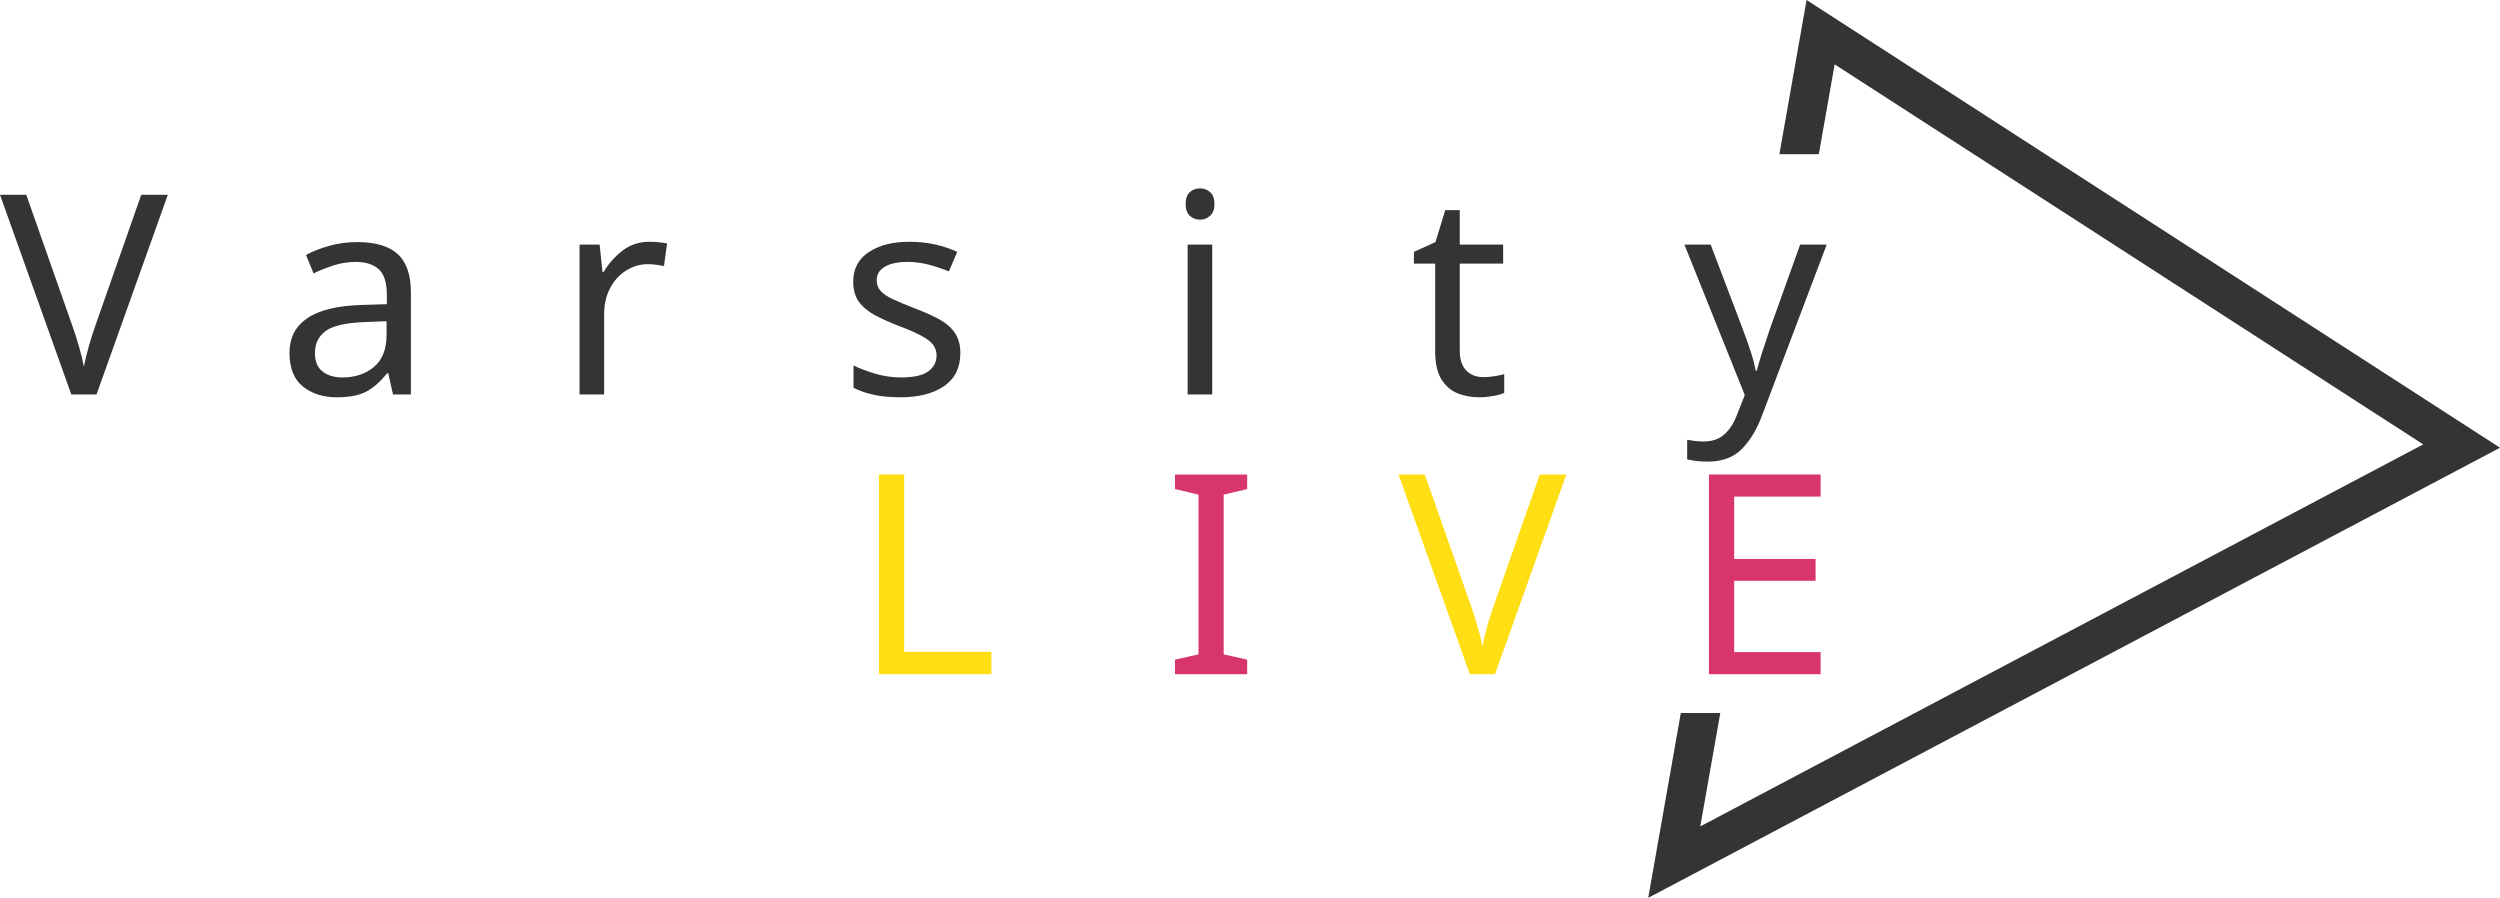
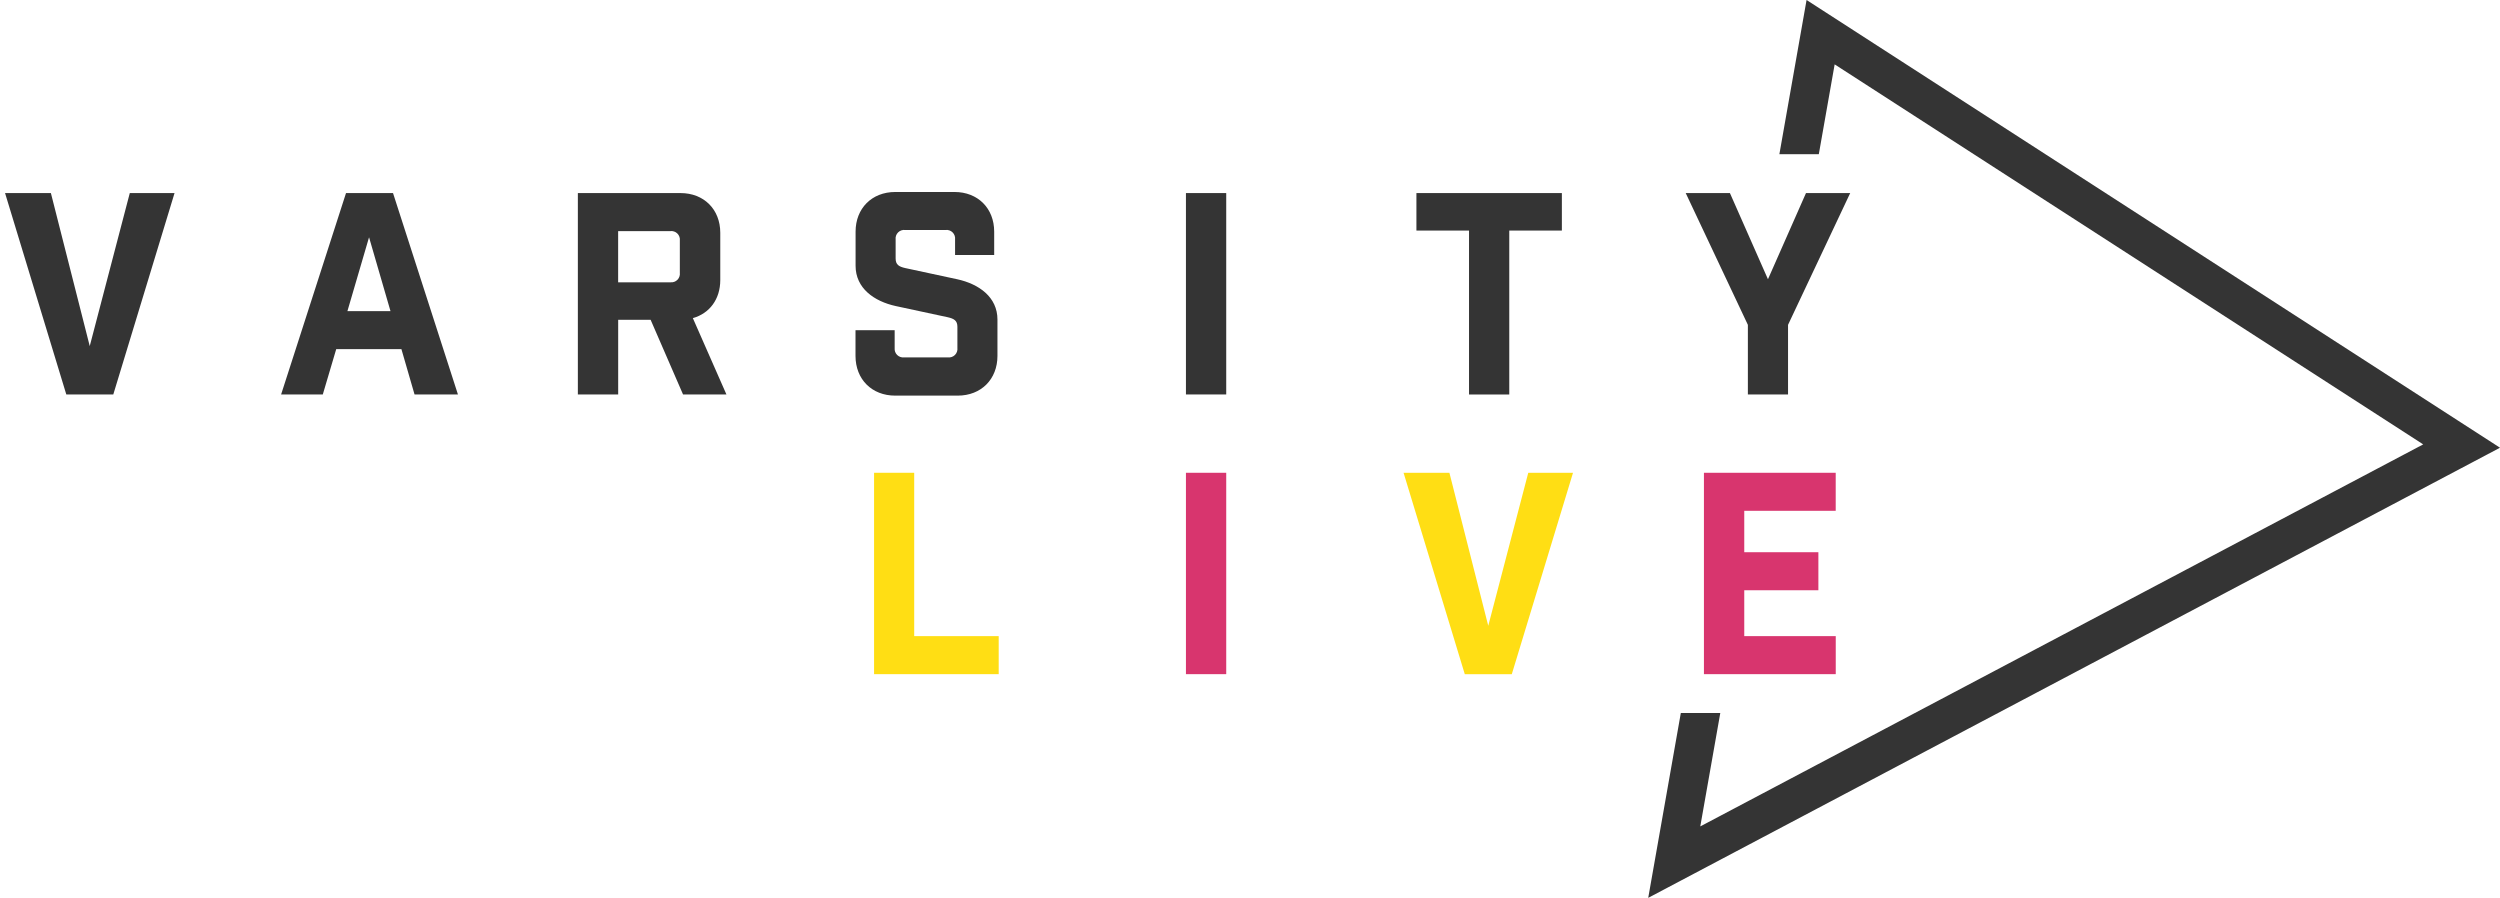
<svg xmlns="http://www.w3.org/2000/svg" id="Layer_1" data-name="Layer 1" viewBox="0 0 643.54 231.12">
  <defs>
-     <style>.cls-1,.cls-2,.cls-3,.cls-4,.cls-5,.cls-6,.cls-7{font-size:72px;font-family:IndustryInc-Base, Industry Inc;}.cls-1,.cls-2,.cls-3,.cls-4,.cls-8{fill:#343434;}.cls-1,.cls-7{letter-spacing:-0.02em;}.cls-3{letter-spacing:-0.02em;}.cls-4{letter-spacing:-0.02em;}.cls-5,.cls-7{fill:#ffde14;}.cls-5{letter-spacing:-0.02em;}.cls-6{fill:#d8356e;}</style>
+     <style>.cls-1{fill:#343434;}.cls-2{fill:#ffde14;}.cls-3{fill:#d8356e;}</style>
  </defs>
-   <text class="cls-1" transform="translate(0 101.55)">V</text>
-   <text class="cls-1" transform="translate(71.21 101.55)">a</text>
-   <text class="cls-2" transform="translate(143.06 101.55)">r</text>
-   <text class="cls-2" transform="translate(215.96 101.55)">s</text>
-   <text class="cls-2" transform="translate(299.59 101.55)">i</text>
-   <text class="cls-3" transform="translate(362.81 101.55)">t</text>
-   <text class="cls-4" transform="translate(433.51 101.55)">y</text>
-   <text class="cls-5" transform="translate(219.28 173.55)">L</text>
-   <text class="cls-6" transform="translate(299.59 173.55)">I</text>
-   <text class="cls-7" transform="translate(360 173.55)">V</text>
-   <text class="cls-6" transform="translate(432.94 173.55)">E</text>
-   <polygon class="cls-8" points="465.04 0 458.04 39.7 468.19 39.7 472.27 16.57 623.77 114.39 437.68 212.73 442.83 183.54 432.67 183.54 424.28 231.12 643.54 115.25 465.04 0" />
+   <path class="cls-1" d="M29.16,101.55H17.07L1.3,49.7H13.1l10,39.39L33.41,49.7H44.93Z" />
+   <path class="cls-1" d="M83.09,101.55H72.36L89.07,49.7h12.1l16.71,51.84H106.71l-3.38-11.67H86.55Zm6.34-21.46h11.09L95,61.08Z" />
+   <path class="cls-1" d="M175.83,101.55l-8.35-19.23h-8.35v19.23H148.75V49.7h26.43c6,0,10.23,4.18,10.23,10.23V72.1c0,4.9-2.74,8.57-7.06,9.79L187,101.55ZM175,61.94a2.2,2.2,0,0,0-2.45-2.45H159.12V72.67h13.46A2.2,2.2,0,0,0,175,70.22Z" />
+   <path class="cls-1" d="M245.85,61.65a2.2,2.2,0,0,0-2.45-2.45H233a2.2,2.2,0,0,0-2.45,2.45v4.9c0,1.58.86,2.09,2.45,2.45l13.39,2.88c5.62,1.22,10.37,4.61,10.37,10.37v9.36c0,6-4.18,10.23-10.23,10.23H230.44c-6,0-10.22-4.18-10.22-10.23V85h10.08v4.61A2.2,2.2,0,0,0,232.74,92H244a2.2,2.2,0,0,0,2.45-2.45V84.12c0-1.58-.86-2.09-2.45-2.45l-13.39-2.88c-5.62-1.22-10.37-4.61-10.37-10.37V59.64c0-6,4.18-10.22,10.22-10.22H245.7c6,0,10.22,4.18,10.22,10.22v6H245.85Z" />
+   <path class="cls-1" d="M305.28,49.7h10.37v51.84H305.28Z" />
+   <path class="cls-1" d="M388.51,59.35v42.2H378.15V59.35H364.61V49.7h37.44v9.65Z" />
+   <path class="cls-1" d="M449.93,101.55V83.62l-16-33.92h11.38l9.79,22.18,9.79-22.18h11.38l-16,33.92v17.93Z" />
+   <path class="cls-2" d="M235.33,121.7v42.05h21.75v9.79H225V121.7Z" />
+   <path class="cls-3" d="M305.28,121.7h10.37v51.84H305.28Z" />
+   <path class="cls-2" d="M389.16,173.55h-12.1L361.3,121.7H373.1l10,39.39,10.3-39.39h11.52Z" />
+   <path class="cls-3" d="M472.54,121.7v9.79H449v10.66h19.08v9.79H449v11.81h23.55v9.79H438.62V121.7Z" />
+   <polygon class="cls-1" points="465.04 0 458.04 39.7 468.19 39.7 472.27 16.57 623.77 114.39 437.68 212.73 442.83 183.54 432.67 183.54 424.28 231.12 643.54 115.25 465.04 0" />
</svg>
